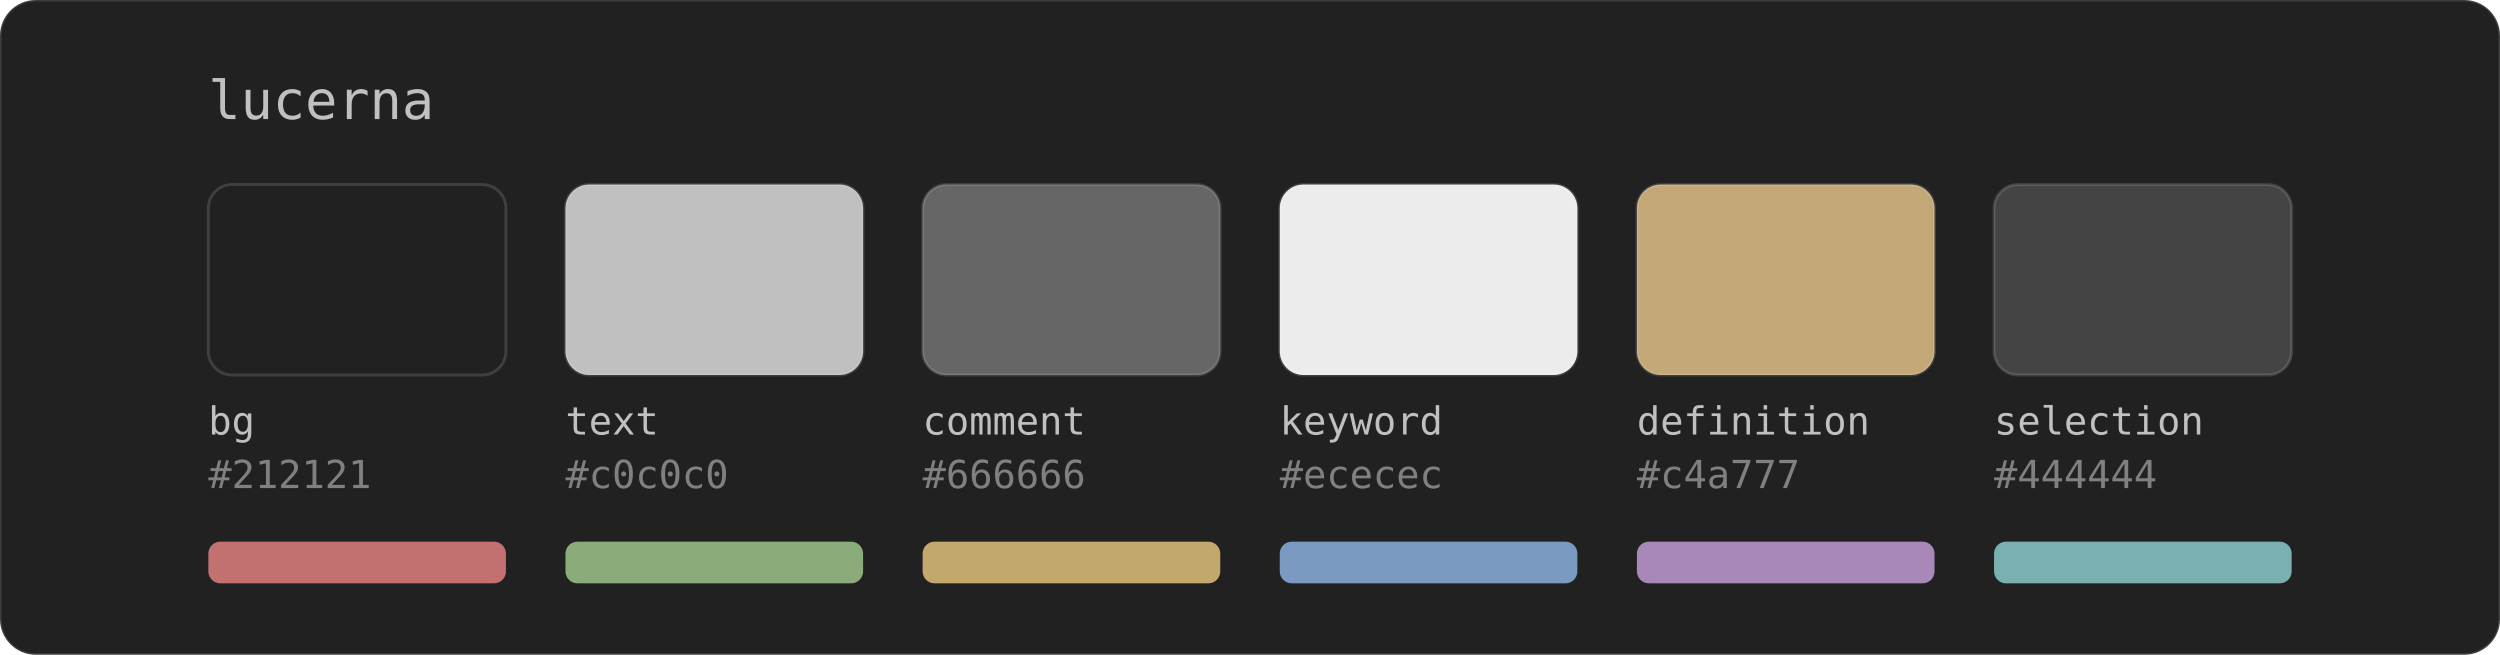
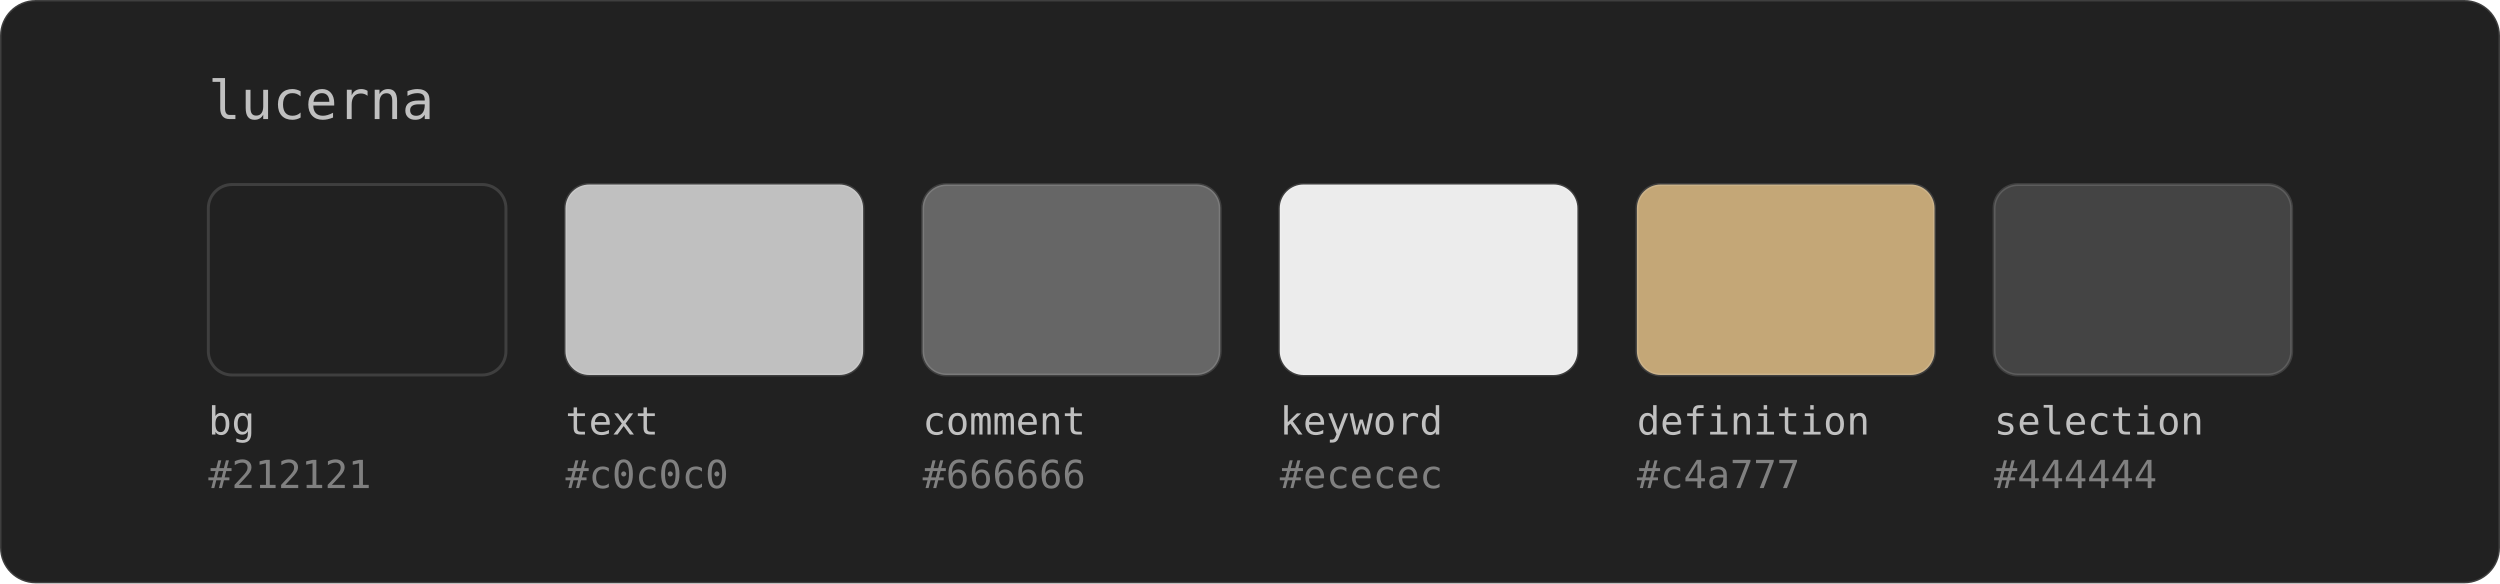
- <svg xmlns="http://www.w3.org/2000/svg" width="840" height="220" viewBox="0 0 840 220" font-family="ui-monospace,SFMono-Regular,Menlo,monospace">
-   <rect width="840" height="220" rx="12" fill="#212121" stroke="#fff2" />
+ <svg xmlns="http://www.w3.org/2000/svg" width="840" height="196" viewBox="0 0 840 196" font-family="ui-monospace,SFMono-Regular,Menlo,monospace">
+   <rect width="840" height="196" rx="12" fill="#212121" stroke="#fff2" />
  <text x="70" y="40" fill="#c0c0c0" font-size="18">lucerna</text>
  <rect x="70" y="62" width="100" height="64" rx="8" fill="#212121" stroke="#fff2" />
  <text x="70" y="146" fill="#c0c0c0" font-size="13">bg</text>
  <text x="70" y="164" fill="#c0c0c0" font-size="13" opacity="0.6">#212121</text>
  <rect x="190" y="62" width="100" height="64" rx="8" fill="#c0c0c0" stroke="#fff2" />
  <text x="190" y="146" fill="#c0c0c0" font-size="13">text</text>
  <text x="190" y="164" fill="#c0c0c0" font-size="13" opacity="0.6">#c0c0c0</text>
  <rect x="310" y="62" width="100" height="64" rx="8" fill="#666666" stroke="#fff2" />
  <text x="310" y="146" fill="#c0c0c0" font-size="13">comment</text>
  <text x="310" y="164" fill="#c0c0c0" font-size="13" opacity="0.6">#666666</text>
  <rect x="430" y="62" width="100" height="64" rx="8" fill="#ececec" stroke="#fff2" />
  <text x="430" y="146" fill="#c0c0c0" font-size="13">keyword</text>
  <text x="430" y="164" fill="#c0c0c0" font-size="13" opacity="0.6">#ececec</text>
  <rect x="550" y="62" width="100" height="64" rx="8" fill="#c4a777" stroke="#fff2" />
  <text x="550" y="146" fill="#c0c0c0" font-size="13">definition</text>
  <text x="550" y="164" fill="#c0c0c0" font-size="13" opacity="0.6">#c4a777</text>
  <rect x="670" y="62" width="100" height="64" rx="8" fill="#444444" stroke="#fff2" />
  <text x="670" y="146" fill="#c0c0c0" font-size="13">selection</text>
  <text x="670" y="164" fill="#c0c0c0" font-size="13" opacity="0.6">#444444</text>
-   <rect x="70" y="182" width="100" height="14" rx="4" fill="#c27070" />
-   <rect x="190" y="182" width="100" height="14" rx="4" fill="#8aab7a" />
-   <rect x="310" y="182" width="100" height="14" rx="4" fill="#c2a86a" />
-   <rect x="430" y="182" width="100" height="14" rx="4" fill="#7a9ac2" />
-   <rect x="550" y="182" width="100" height="14" rx="4" fill="#a888b8" />
-   <rect x="670" y="182" width="100" height="14" rx="4" fill="#7ab0b0" />
</svg>
